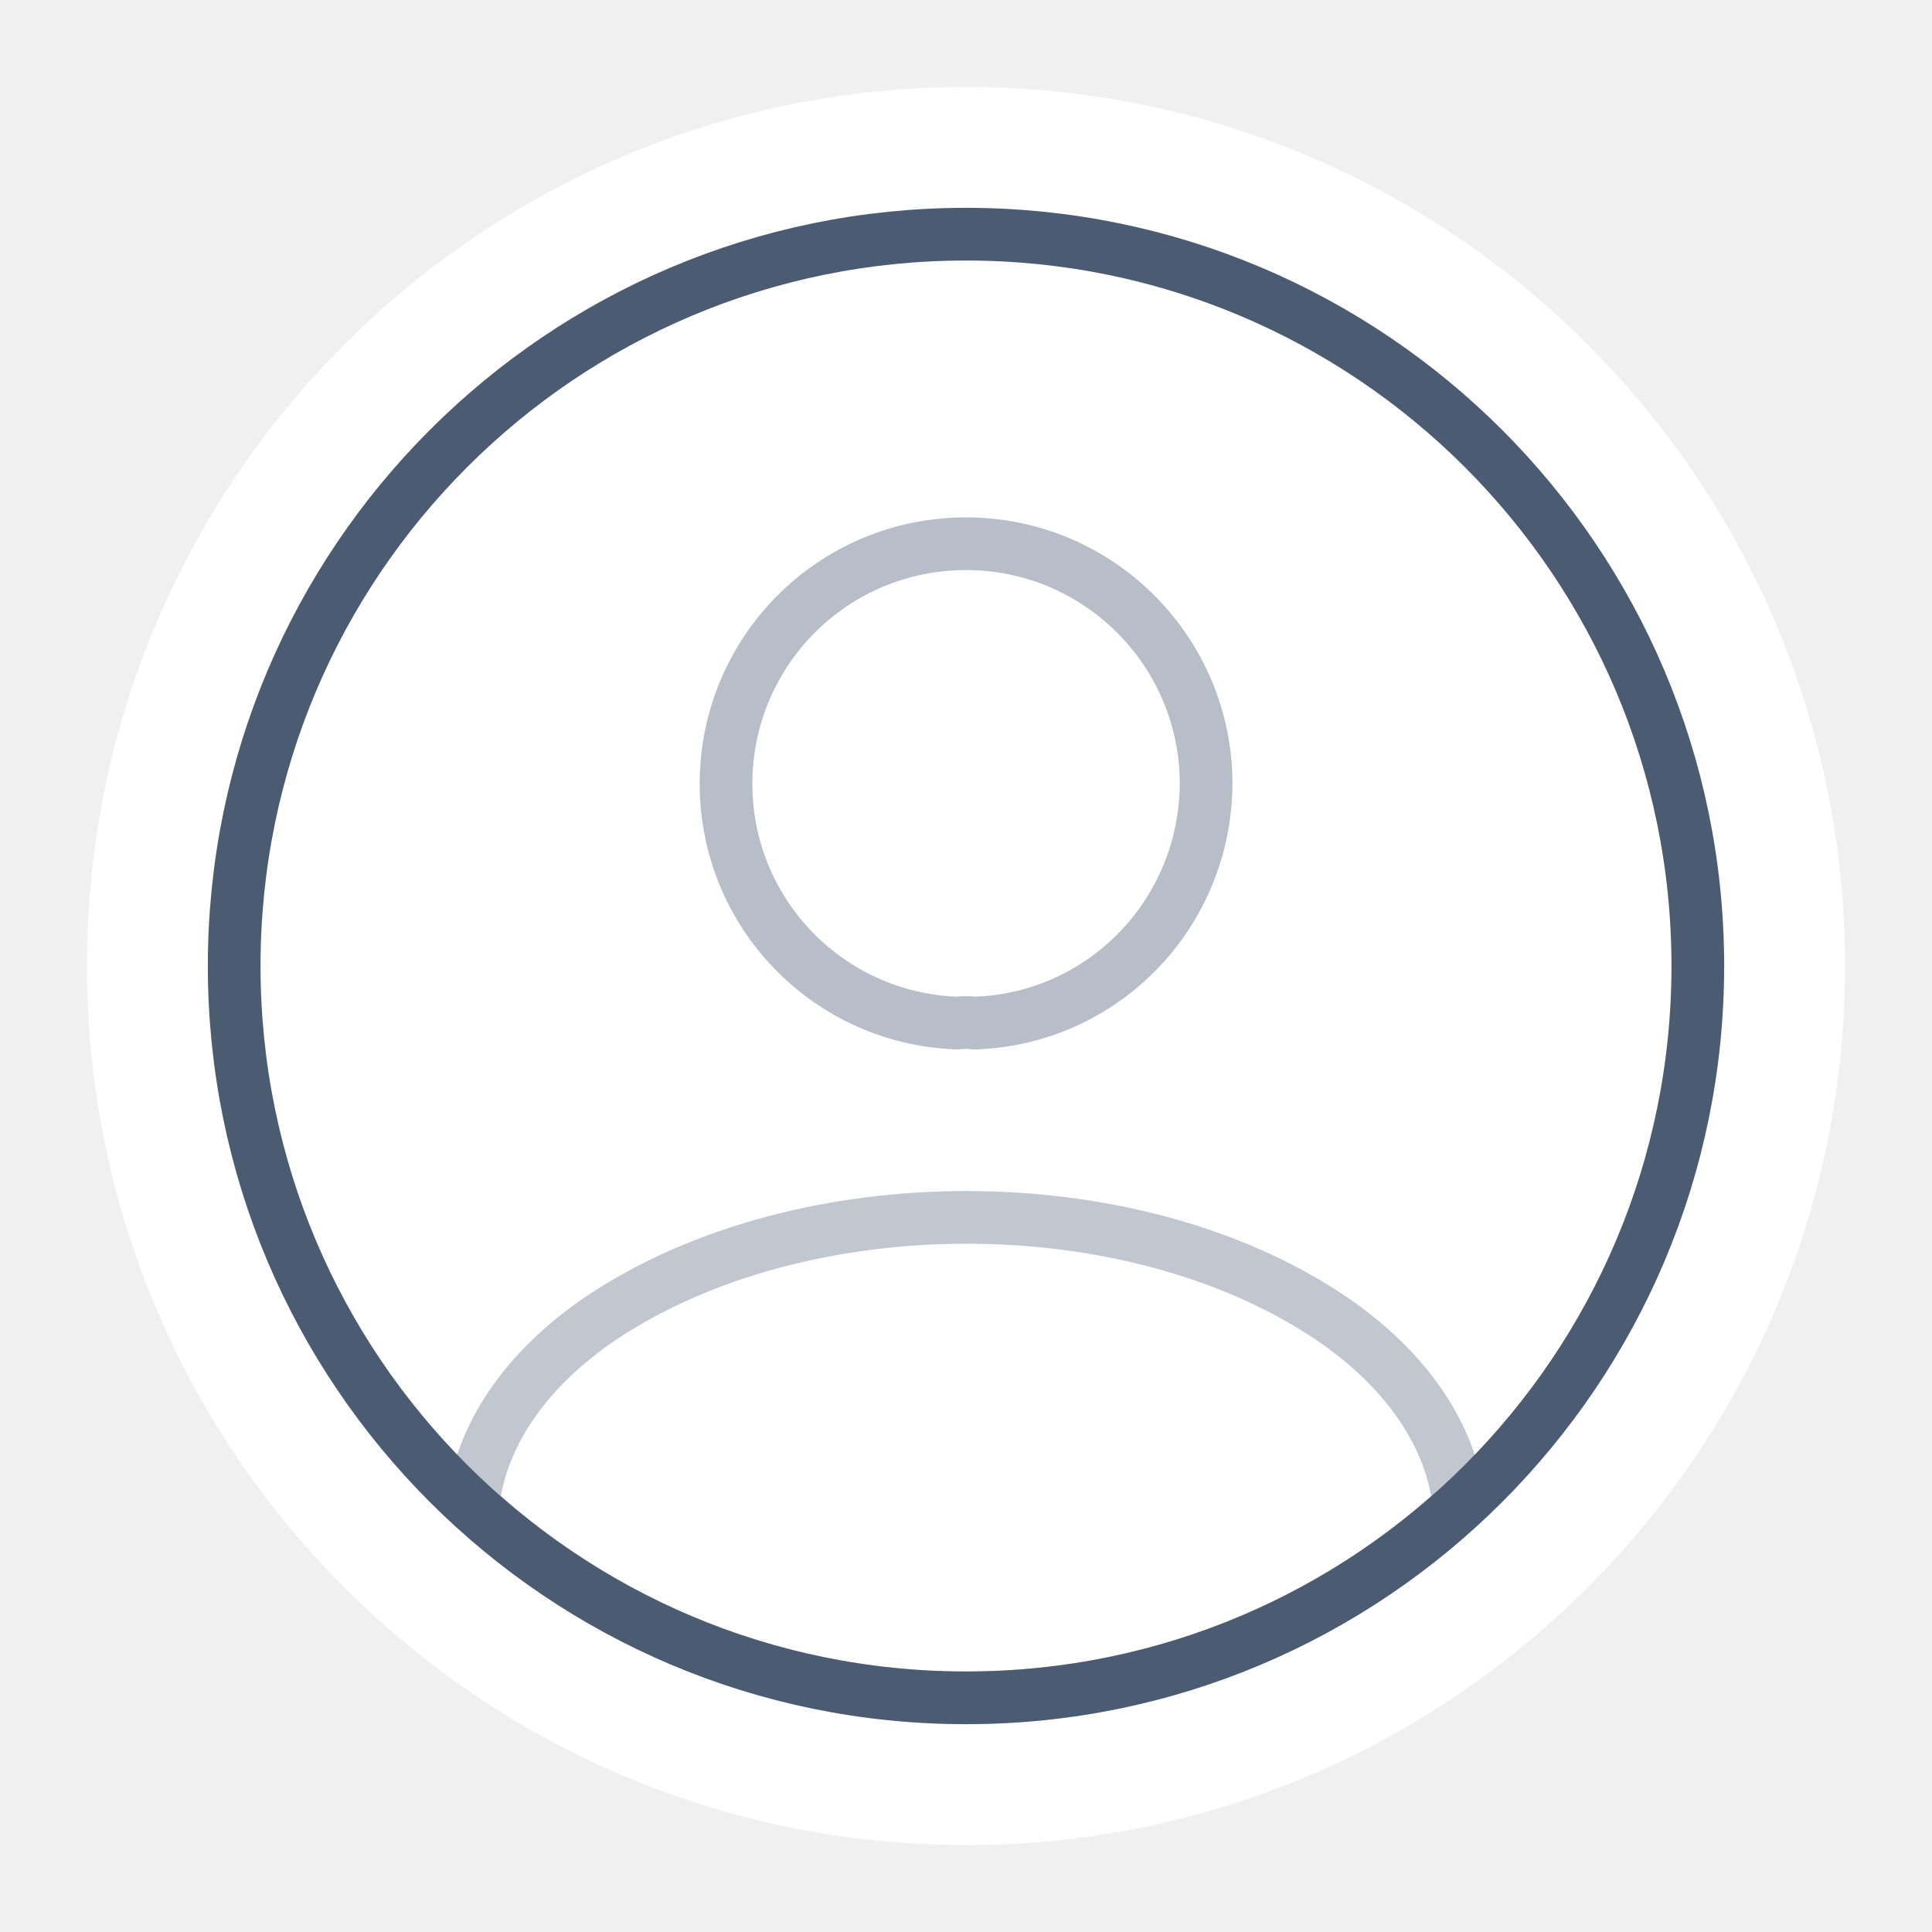
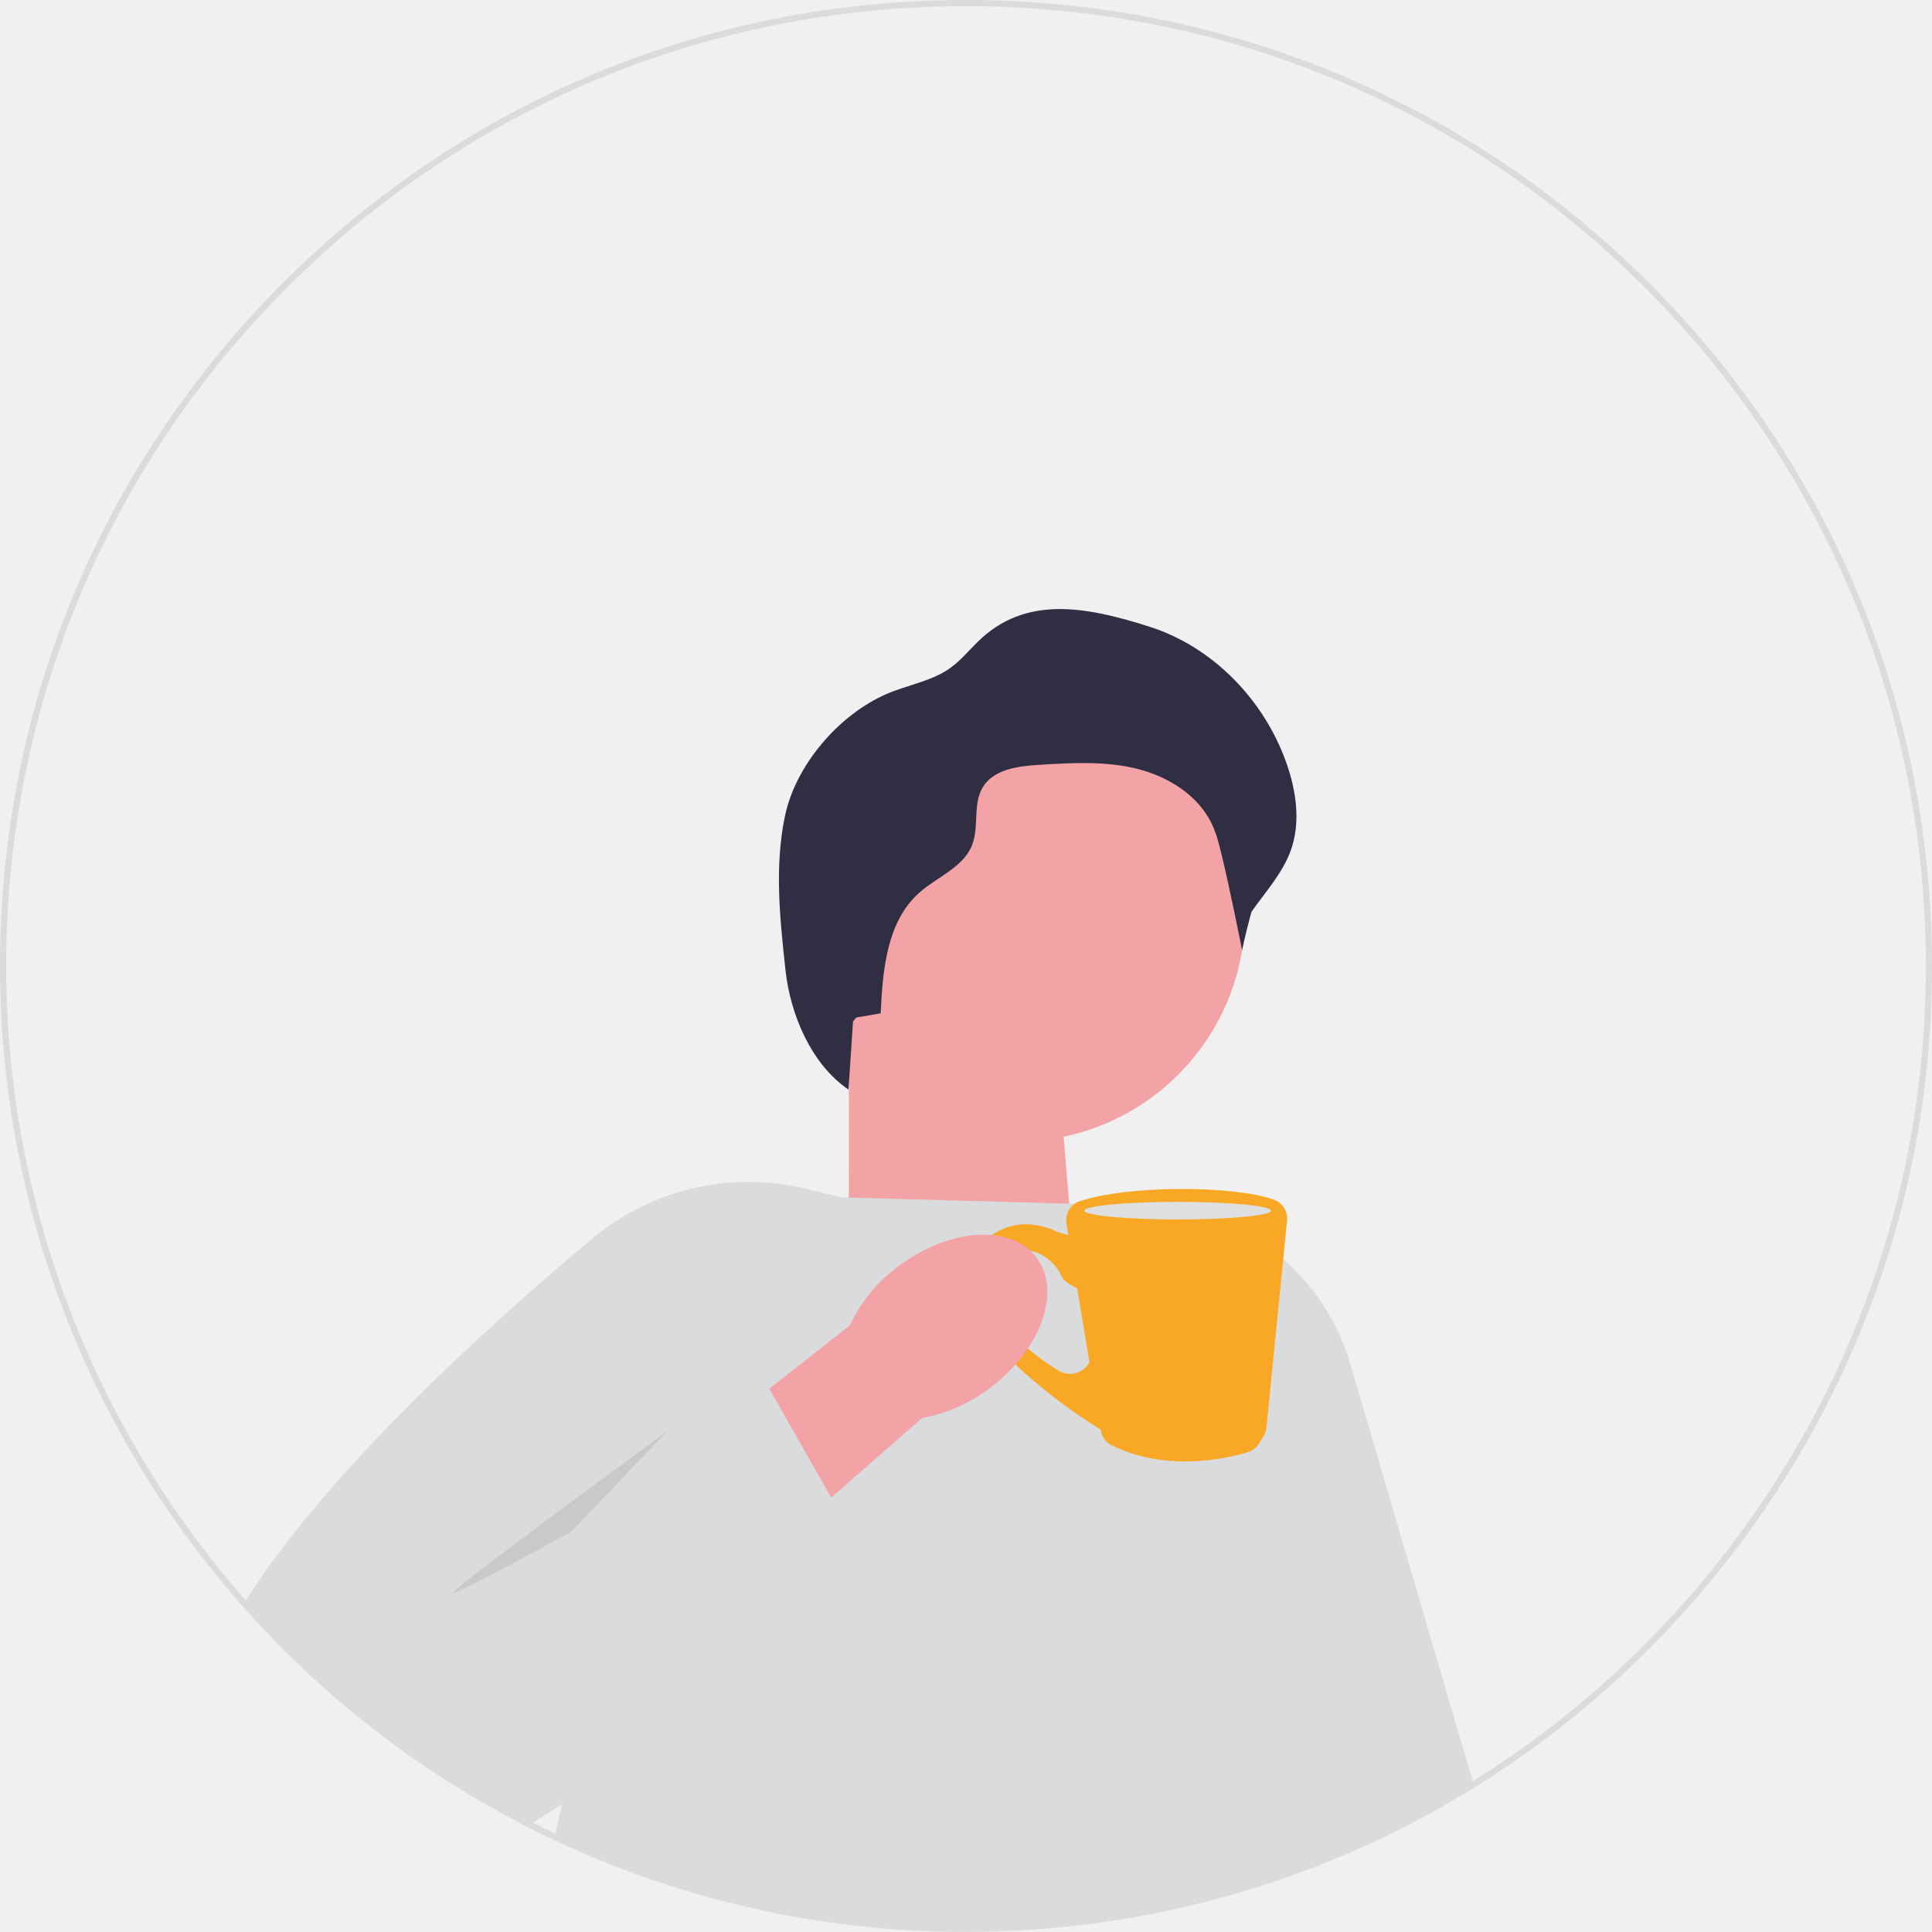
- <svg xmlns="http://www.w3.org/2000/svg" width="197px" height="197px" viewBox="-1.2 -1.2 26.40 26.40" fill="none" stroke="#7a6c6c">
-   <g id="SVGRepo_bgCarrier" stroke-width="0" transform="translate(1.08,1.08), scale(0.91)">
-     <rect x="-1.2" y="-1.2" width="26.40" height="26.40" rx="13.2" fill="#ffffff" strokewidth="0" />
-   </g>
-   <g id="SVGRepo_tracerCarrier" stroke-linecap="round" stroke-linejoin="round" stroke="#CCCCCC" stroke-width="0.048" />
-   <g id="SVGRepo_iconCarrier">
-     <path opacity="0.4" d="M12.121 12.78C12.051 12.77 11.961 12.77 11.881 12.78C10.121 12.72 8.721 11.28 8.721 9.51C8.721 7.7 10.181 6.23 12.001 6.23C13.811 6.23 15.281 7.7 15.281 9.51C15.271 11.28 13.881 12.72 12.121 12.78Z" stroke="#4b5c72" stroke-width="0.72" stroke-linecap="round" stroke-linejoin="round" />
-     <path opacity="0.34" d="M18.74 19.38C16.96 21.01 14.6 22 12 22C9.4 22 7.04 21.01 5.26 19.38C5.36 18.44 5.96 17.52 7.03 16.8C9.77 14.98 14.25 14.98 16.97 16.8C18.04 17.52 18.64 18.44 18.74 19.38Z" stroke="#4b5c72" stroke-width="0.72" stroke-linecap="round" stroke-linejoin="round" />
-     <path d="M12 22C17.523 22 22 17.523 22 12C22 6.477 17.523 2 12 2C6.477 2 2 6.477 2 12C2 17.523 6.477 22 12 22Z" stroke="#4b5c72" stroke-width="0.72" stroke-linecap="round" stroke-linejoin="round" />
-   </g>
+ <svg xmlns="http://www.w3.org/2000/svg" width="623.65" height="623.63" viewBox="0 0 623.65 623.63">
+   <path d="m311.82,623.63c-7.11,0-14.2-.24-21.06-.7-7.09-.47-14.19-1.19-21.12-2.14-3.05-.41-5.81-.82-8.44-1.25-7.81-1.27-15.76-2.88-23.62-4.8-2.69-.65-5.33-1.33-7.83-2.03-.88-.23-1.78-.48-2.67-.73-3.8-1.07-7.48-2.18-10.92-3.3-.22-.06-.48-.15-.74-.23-3.11-1-6.35-2.11-9.62-3.3-2.76-1-5.56-2.06-8.56-3.24-6.25-2.46-12.51-5.18-18.61-8.07-2.54-1.19-5.19-2.5-8.11-3.98-.52-.26-1.05-.53-1.57-.8l-.6-.31c-34.28-17.8-64.67-41.55-90.31-70.58C27.72,461.19,0,387.9,0,311.81c0-83.29,32.44-161.6,91.33-220.49C150.22,32.43,228.53,0,311.82,0s161.6,32.43,220.5,91.32c58.9,58.89,91.33,137.2,91.33,220.49,0,48.94-11.02,95.79-32.74,139.25-20.72,41.44-51.05,78.43-87.73,106.96-8.62,6.72-17.7,13.04-26.98,18.8-9.41,5.86-19.28,11.29-29.34,16.13-2.24,1.08-4.64,2.2-7.56,3.51l-.28.12c-.36.16-.72.32-1.08.47-2.18.97-4.4,1.92-6.59,2.82l-.99.42c-.62.26-1.2.5-1.78.72-7.43,3-14.92,5.7-22.26,8.01-.58.2-1.17.38-1.77.56l-.52.16c-6.1,1.89-12.52,3.65-19.05,5.22-23.79,5.74-48.41,8.65-73.16,8.65v.02h0l-0.0 0Zm0-621.63c-82.76,0-160.56,32.22-219.08,90.74C34.23,151.25,2,229.05,2,311.81c0,75.61,27.54,148.42,77.55,205.03,25.48,28.84,55.67,52.44,89.73,70.12l.6.31c.51.27,1.03.53,1.55.79,2.91,1.48,5.54,2.78,8.06,3.96,6.06,2.87,12.28,5.57,18.49,8.01,2.98,1.18,5.76,2.23,8.5,3.22,3.25,1.18,6.47,2.28,9.57,3.28.24.08.47.15.7.22,3.45,1.12,7.09,2.22,10.87,3.29.87.25,1.76.5,2.64.73,2.5.69,5.11,1.37,7.78,2.02,7.82,1.91,15.71,3.52,23.48,4.77,2.61.43,5.35.84,8.38,1.25,6.88.94,13.94,1.66,20.98,2.12,6.82.46,13.86.7,20.92.7,24.6,0,49.05-2.89,72.7-8.59,6.49-1.56,12.86-3.31,18.94-5.19l.52-.16c.58-.18,1.15-.35,1.73-.55,7.31-2.3,14.76-4.98,22.15-7.97.58-.23,1.14-.46,1.7-.69l1.23-.51c2.11-.87,4.25-1.79,6.37-2.73.37-.16.71-.31,1.06-.47l.28-.12c2.9-1.31,5.29-2.42,7.51-3.49,10-4.81,19.81-10.2,29.16-16.03,9.22-5.72,18.24-12.01,26.81-18.68,36.44-28.36,66.58-65.11,87.17-106.28,21.58-43.17,32.53-89.72,32.53-138.35,0-82.76-32.23-160.56-90.75-219.07C472.39,34.22,394.58,2,311.82,2Z" fill="#dadbdc" />
+   <polygon points="273.97 426.13 349.74 444.28 340.95 338.1 274.03 343.64 273.97 426.13" fill="#f3a3a6" />
+   <circle cx="328.17" cy="294.74" r="73.76" fill="#f3a3a6" />
+   <path d="m406.02,608.08c-.59.2-1.17.38-1.76.56-.17.05-.34.11-.51.16-6.25,1.94-12.59,3.67-19,5.21-23.39,5.64-47.82,8.62-72.93,8.62-7.06,0-14.06-.23-20.99-.7-7.09-.47-14.11-1.18-21.05-2.13-2.82-.38-5.62-.79-8.41-1.25-7.95-1.29-15.81-2.9-23.55-4.79-2.61-.63-5.21-1.3-7.8-2.02-.89-.23-1.78-.48-2.66-.73-3.65-1.03-7.28-2.12-10.88-3.29-.24-.07-.49-.15-.73-.23-3.22-1.04-6.42-2.14-9.6-3.29-2.86-1.03-5.7-2.11-8.53-3.23-6.29-2.48-12.47-5.16-18.55-8.04l2.34-10.6,8.11-36.72,17.61-79.78,17.8-80.62,46.77,1.3h.02l2.28.07,71.13,1.98,31.12.87,29.77,218.65h0l0-0Z" fill="#dadbdc" />
+   <path d="m475.68,575.97c-9.42,5.87-19.19,11.24-29.25,16.08-2.49,1.2-5.01,2.36-7.54,3.5-.45.2-.89.4-1.34.59-2.18.97-4.37,1.91-6.58,2.82h0l-.99.42c-.58.24-1.16.48-1.75.71-7.27,2.94-14.67,5.62-22.2,7.99-.59.2-1.17.38-1.76.56l-65.24-166.93-4.41-11.27-12.3-31.49-4.08-10.43,26.93.42,31.09.49c28.22,3.61,51.62,23.58,59.63,50.87l39.8,135.67h-.01v-0Z" fill="#dadbdc" />
+   <path d="m276.43,328.44c2.62-.44,5.24-.89,7.86-1.33.62-14.01,1.97-29.64,12.46-38.95,5.78-5.13,14.14-8.12,17.01-15.3,2.38-5.95.16-13.26,3.48-18.74,3.49-5.77,11.29-6.8,18.03-7.22,10.55-.65,21.29-1.29,31.56,1.21,10.27,2.51,20.18,8.69,24.56,18.31,1.35,2.96,2.13,6.15,2.91,9.31,2.63,10.69,6.66,31.03,6.66,31.03,0,0,.78-4.21,3-12.4,4.53-6.48,10.06-12.46,12.72-19.9,3.2-8.96,1.79-18.97-1.35-27.94-7.13-20.41-23.67-37.66-44.27-44.22-20.61-6.55-40.1-10.26-55.5,4.92-2.89,2.85-5.49,6.03-8.79,8.39-6.1,4.37-13.89,5.47-20.77,8.49-15.31,6.72-29.15,22.88-32.6,39.24-3.45,16.36-1.65,33.31.17,49.94,1.57,14.34,8.38,30.33,20.32,38.43.49-7.34.98-14.67,1.47-22.01l1.06-1.25h.01v-.01Z" fill="#2f2e43" />
+   <path d="m317.26,397.4l-.72,1.18-20.14,32.92-29.86,48.84-6.05,9.89-22.06,36.08s-7.16,10.07-19.24,22.98l-.04.04c-4.39,4.68-9.42,9.73-14.99,14.8-.04.05-.08.09-.13.12-6.8,6.2-14.4,12.43-22.62,18.08-3.38,2.33-6.86,4.55-10.42,6.63-.73-.36-1.45-.74-2.17-1.11-34.22-17.77-64.72-41.71-90.02-70.35,26.41-42.18,78.67-89.48,112.34-117.65,19.05-15.95,44.5-21.96,68.66-16.18l11.9,2.84,2.3.55,43.26,10.34h-0Z" fill="#dadbdc" />
+   <path d="m411.22,387.25c-12.97-4.67-47.3-4.69-62.7.51-2.99,1.01-4.8,4.05-4.28,7.16l.61,3.69c-1.34-.2-2.65-.58-3.89-1.15-3.67-1.68-10.9-3.96-18.2-.32-5.1,2.54-8.69,7.33-9.95,12.9-3.01,13.32,4.58,20.69,4.58,20.69l10.11,9.49c8.47,7.94,17.71,15.02,27.58,21.12l.2.12-3.6-21.66c-2.03,3.57-6.62,4.74-10.11,2.58-8.82-5.46-23.23-16.4-21.48-28.82,1.22-8.66,6.03-10.5,10.65-10.11,5.17.44,9.68,3.69,11.89,8.38.53,1.12,1.4,2.04,2.48,2.64l2.6,1.42,7.62,45.91c.34,2.06,1.66,3.84,3.53,4.76,17.92,8.79,37.26,4.23,43.95,2.18,1.53-.47,2.84-1.48,3.66-2.86l1.44-2.39c.5-.82.8-1.75.9-2.7l6.65-66.82c.29-2.95-1.46-5.71-4.25-6.72h.01Z" fill="#f9a826" />
+   <ellipse cx="380.17" cy="390.8" rx="30.13" ry="2.84" fill="#dedfe0" />
+   <path id="uuid-594b3d02-8bad-4bc0-9bd7-a7d2ed451023-1016" d="m319.98,447.72c16.35-12.51,22.82-31.32,14.45-42.01-8.36-10.69-28.39-9.22-44.75,3.3-6.6,4.91-11.88,11.37-15.37,18.84l-68.56,53.89,27.22,32.56,64.7-56.59c8.19-1.47,15.84-4.9,22.3-9.99h.01Z" fill="#f3a3a6" />
+   <polygon points="274.62 494.54 247.5 446.84 148.81 493.28 204.03 564.26 274.62 494.54" fill="#dadbdc" />
+   <path d="m215.47,461.91s-71.94,52.67-69.28,52.38c2.66-.29,38.13-19.8,38.13-19.8l31.15-32.58h0v0Z" fill="#272223" isolation="isolate" opacity=".1" />
</svg>
